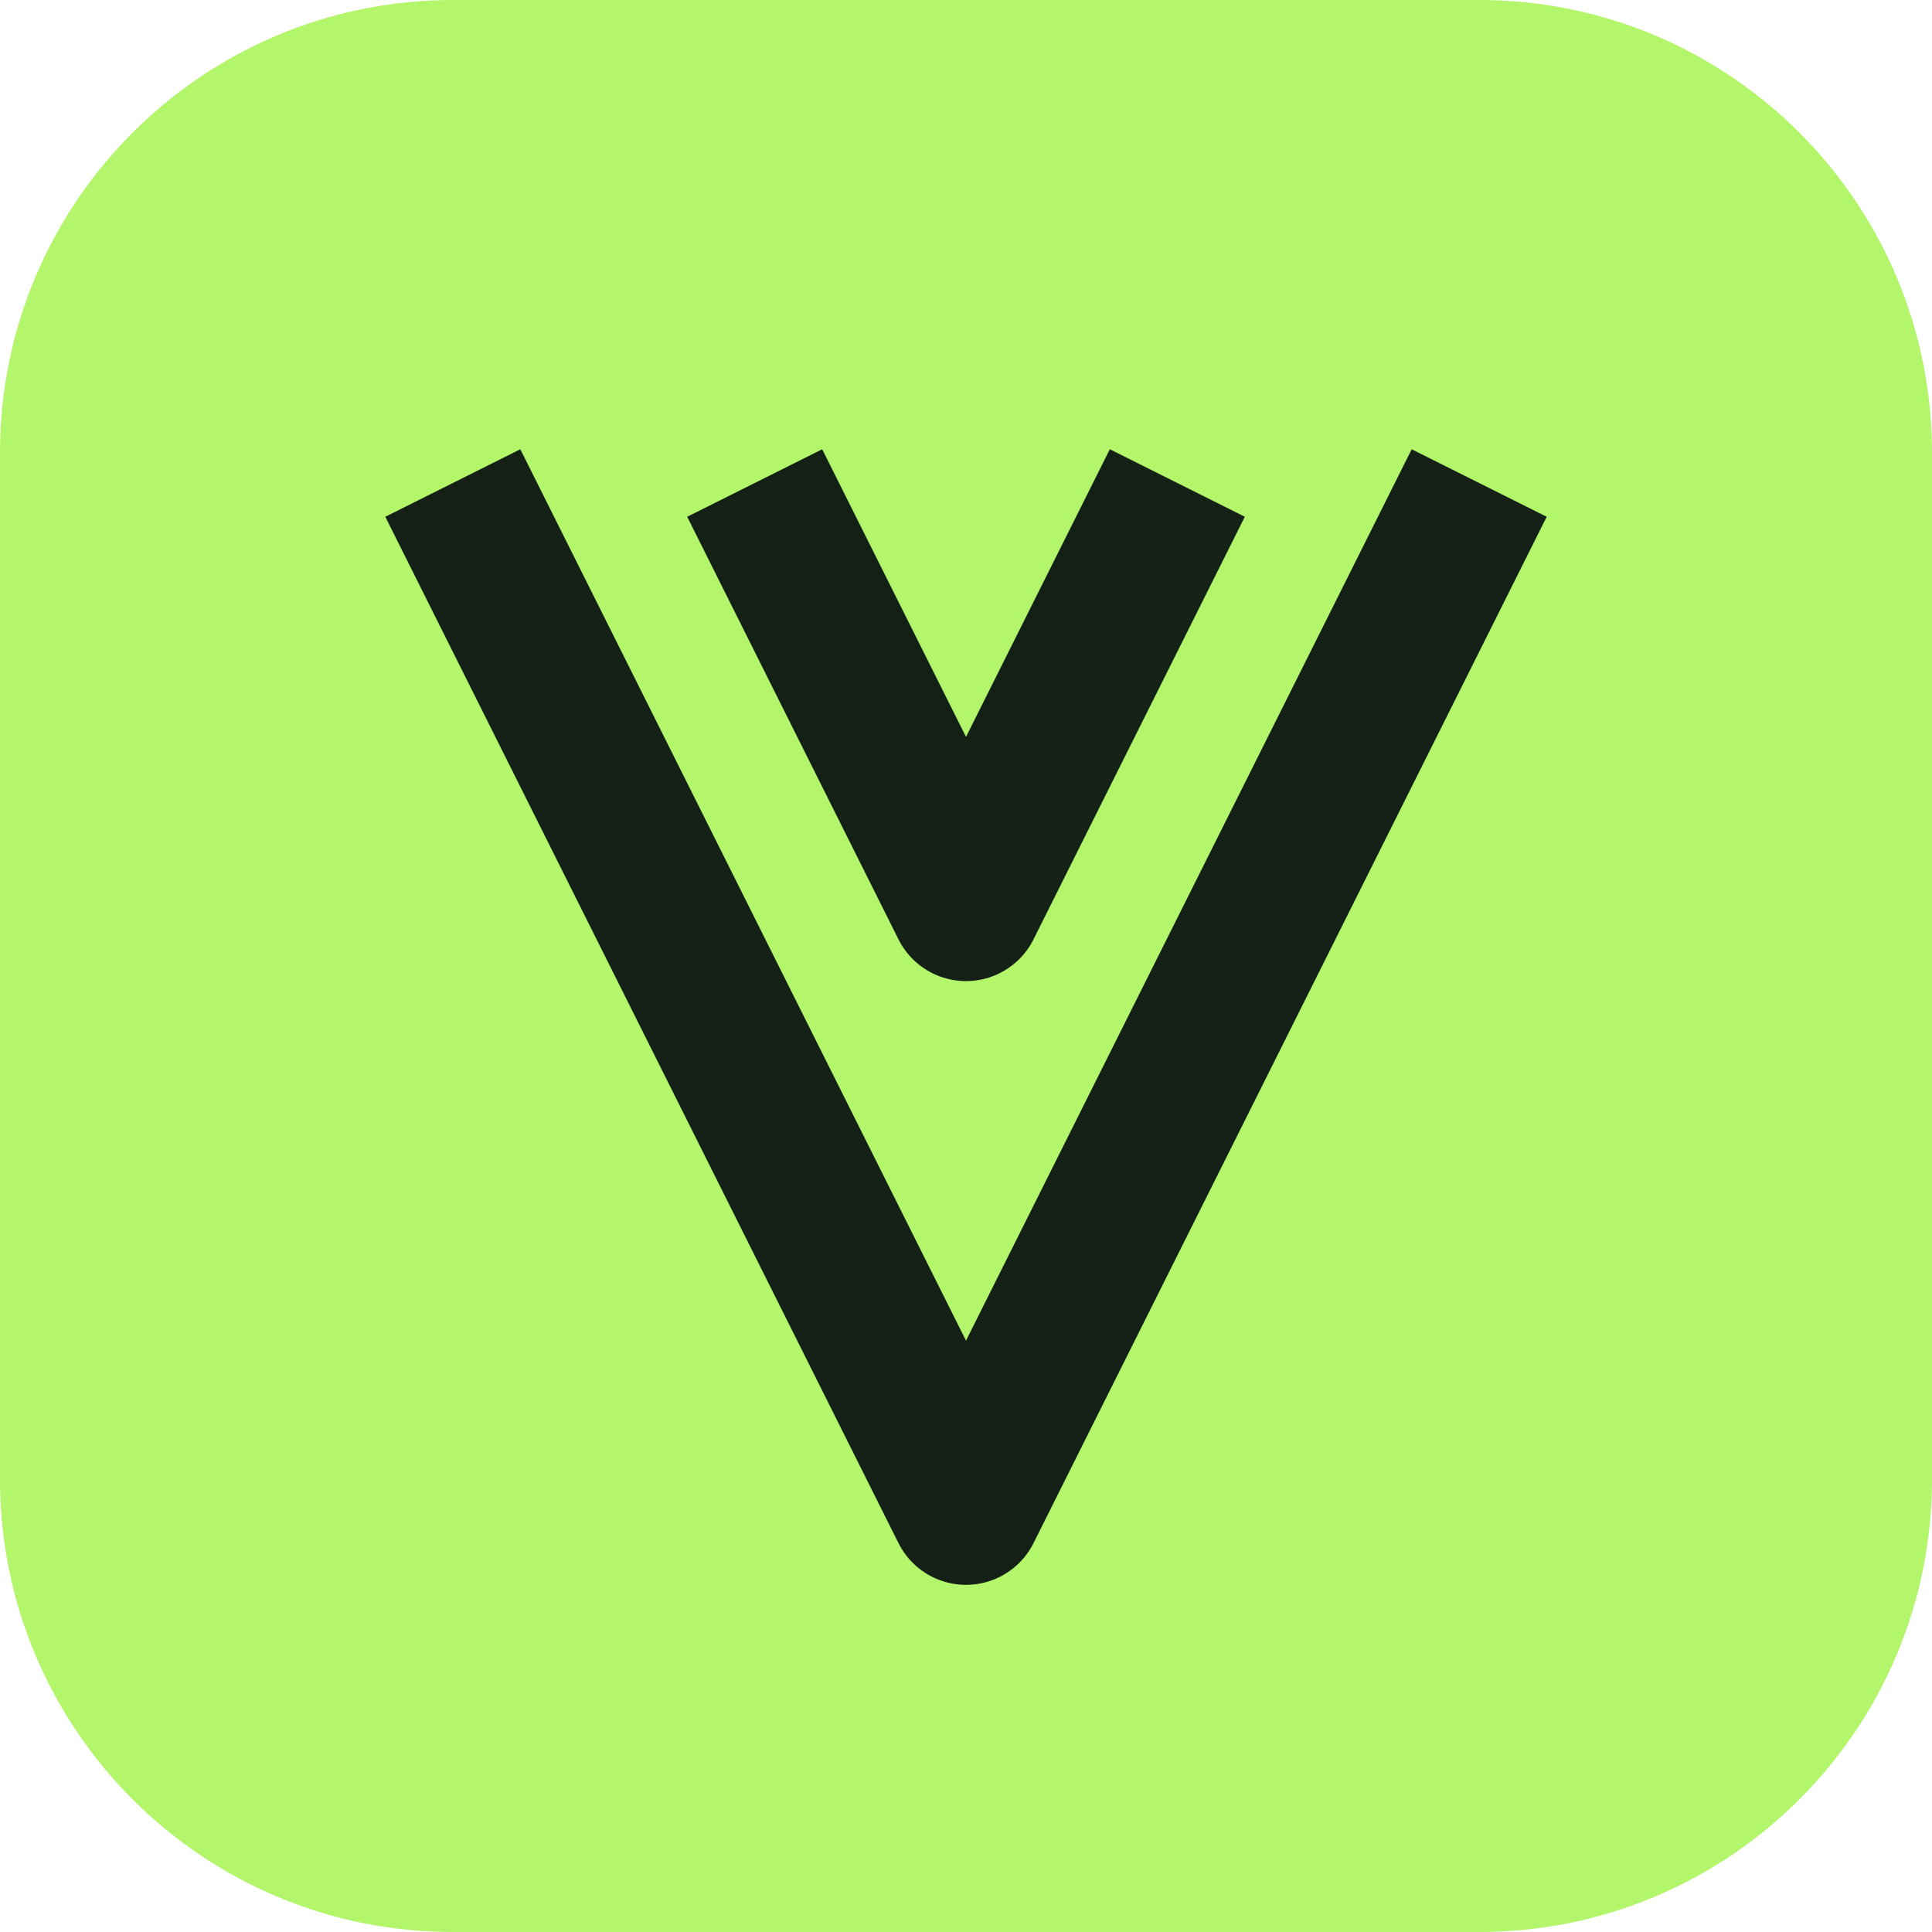
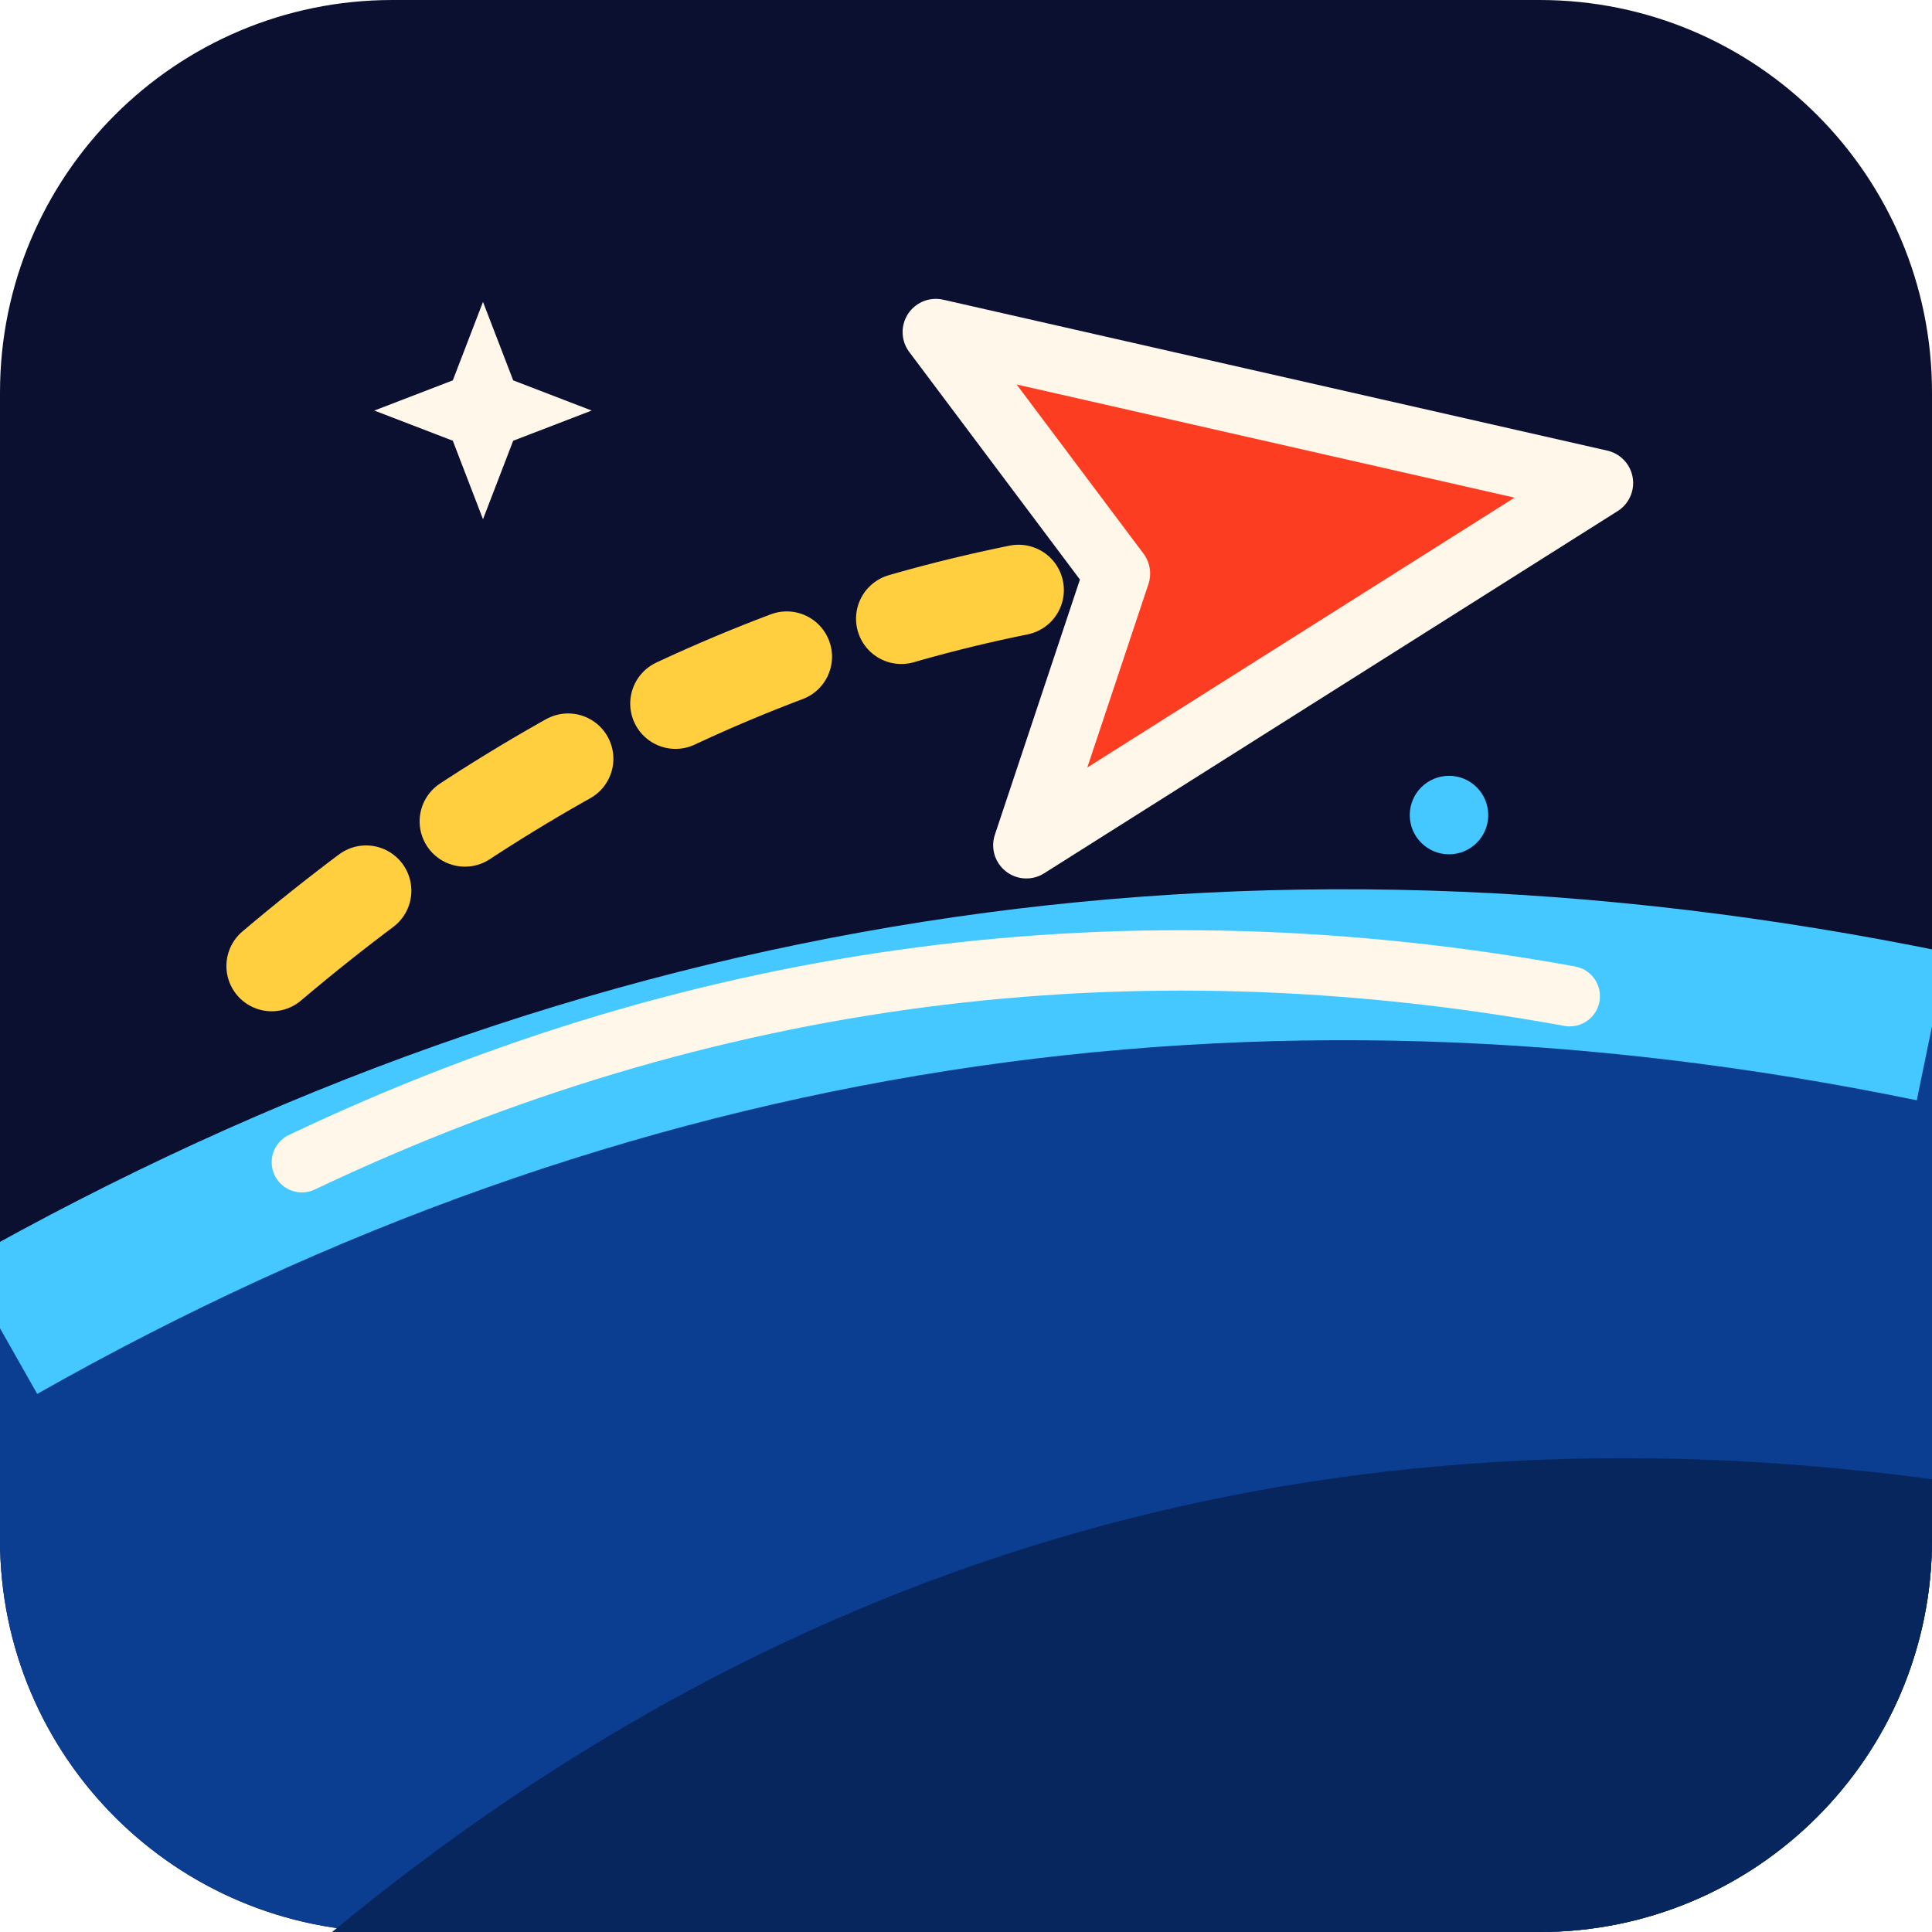
<svg xmlns="http://www.w3.org/2000/svg" viewBox="0 0 64 64">
-   <rect width="64" height="64" rx="15" fill="#b3f56b" />
-   <path d="m15 16 17 34 17-34M25 16l7 14 7-14" fill="none" stroke="#152016" stroke-width="5" stroke-linejoin="round" />
+   <rect width="64" height="64" rx="13" fill="#0b1030" />
+   <path d="M16 10l1 2.6L19.6 13.6 17 14.6 16 17.2l-1-2.6-2.6-1 2.6-1Z" fill="#fff8ea" />
+   <circle cx="48" cy="27" r="1.3" fill="#44c8ff" />
+   <path d="M0 44Q30 27 64 34L64 51A13 13 0 0 1 51 64L13 64A13 13 0 0 1 0 51Z" fill="#0b3d91" />
+   <path d="M11 64Q34 45 64 49L64 51A13 13 0 0 1 51 64Z" fill="#07265e" />
+   <path d="M0 44Q30 27 64 34" fill="none" stroke="#44c8ff" stroke-width="5" />
+   <path d="M10 38.5Q30 29 52 33" fill="none" stroke="#fff8ea" stroke-width="2" stroke-linecap="round" />
+   <path d="M9 32Q22 21 37 19" fill="none" stroke="#ffcf3f" stroke-width="3" stroke-dasharray="4 4" stroke-linecap="round" />
+   <path d="M53 16L31 11L37 19L34 28Z" fill="#fc3d21" stroke="#fff8ea" stroke-width="2.2" stroke-linejoin="round" />
</svg>
